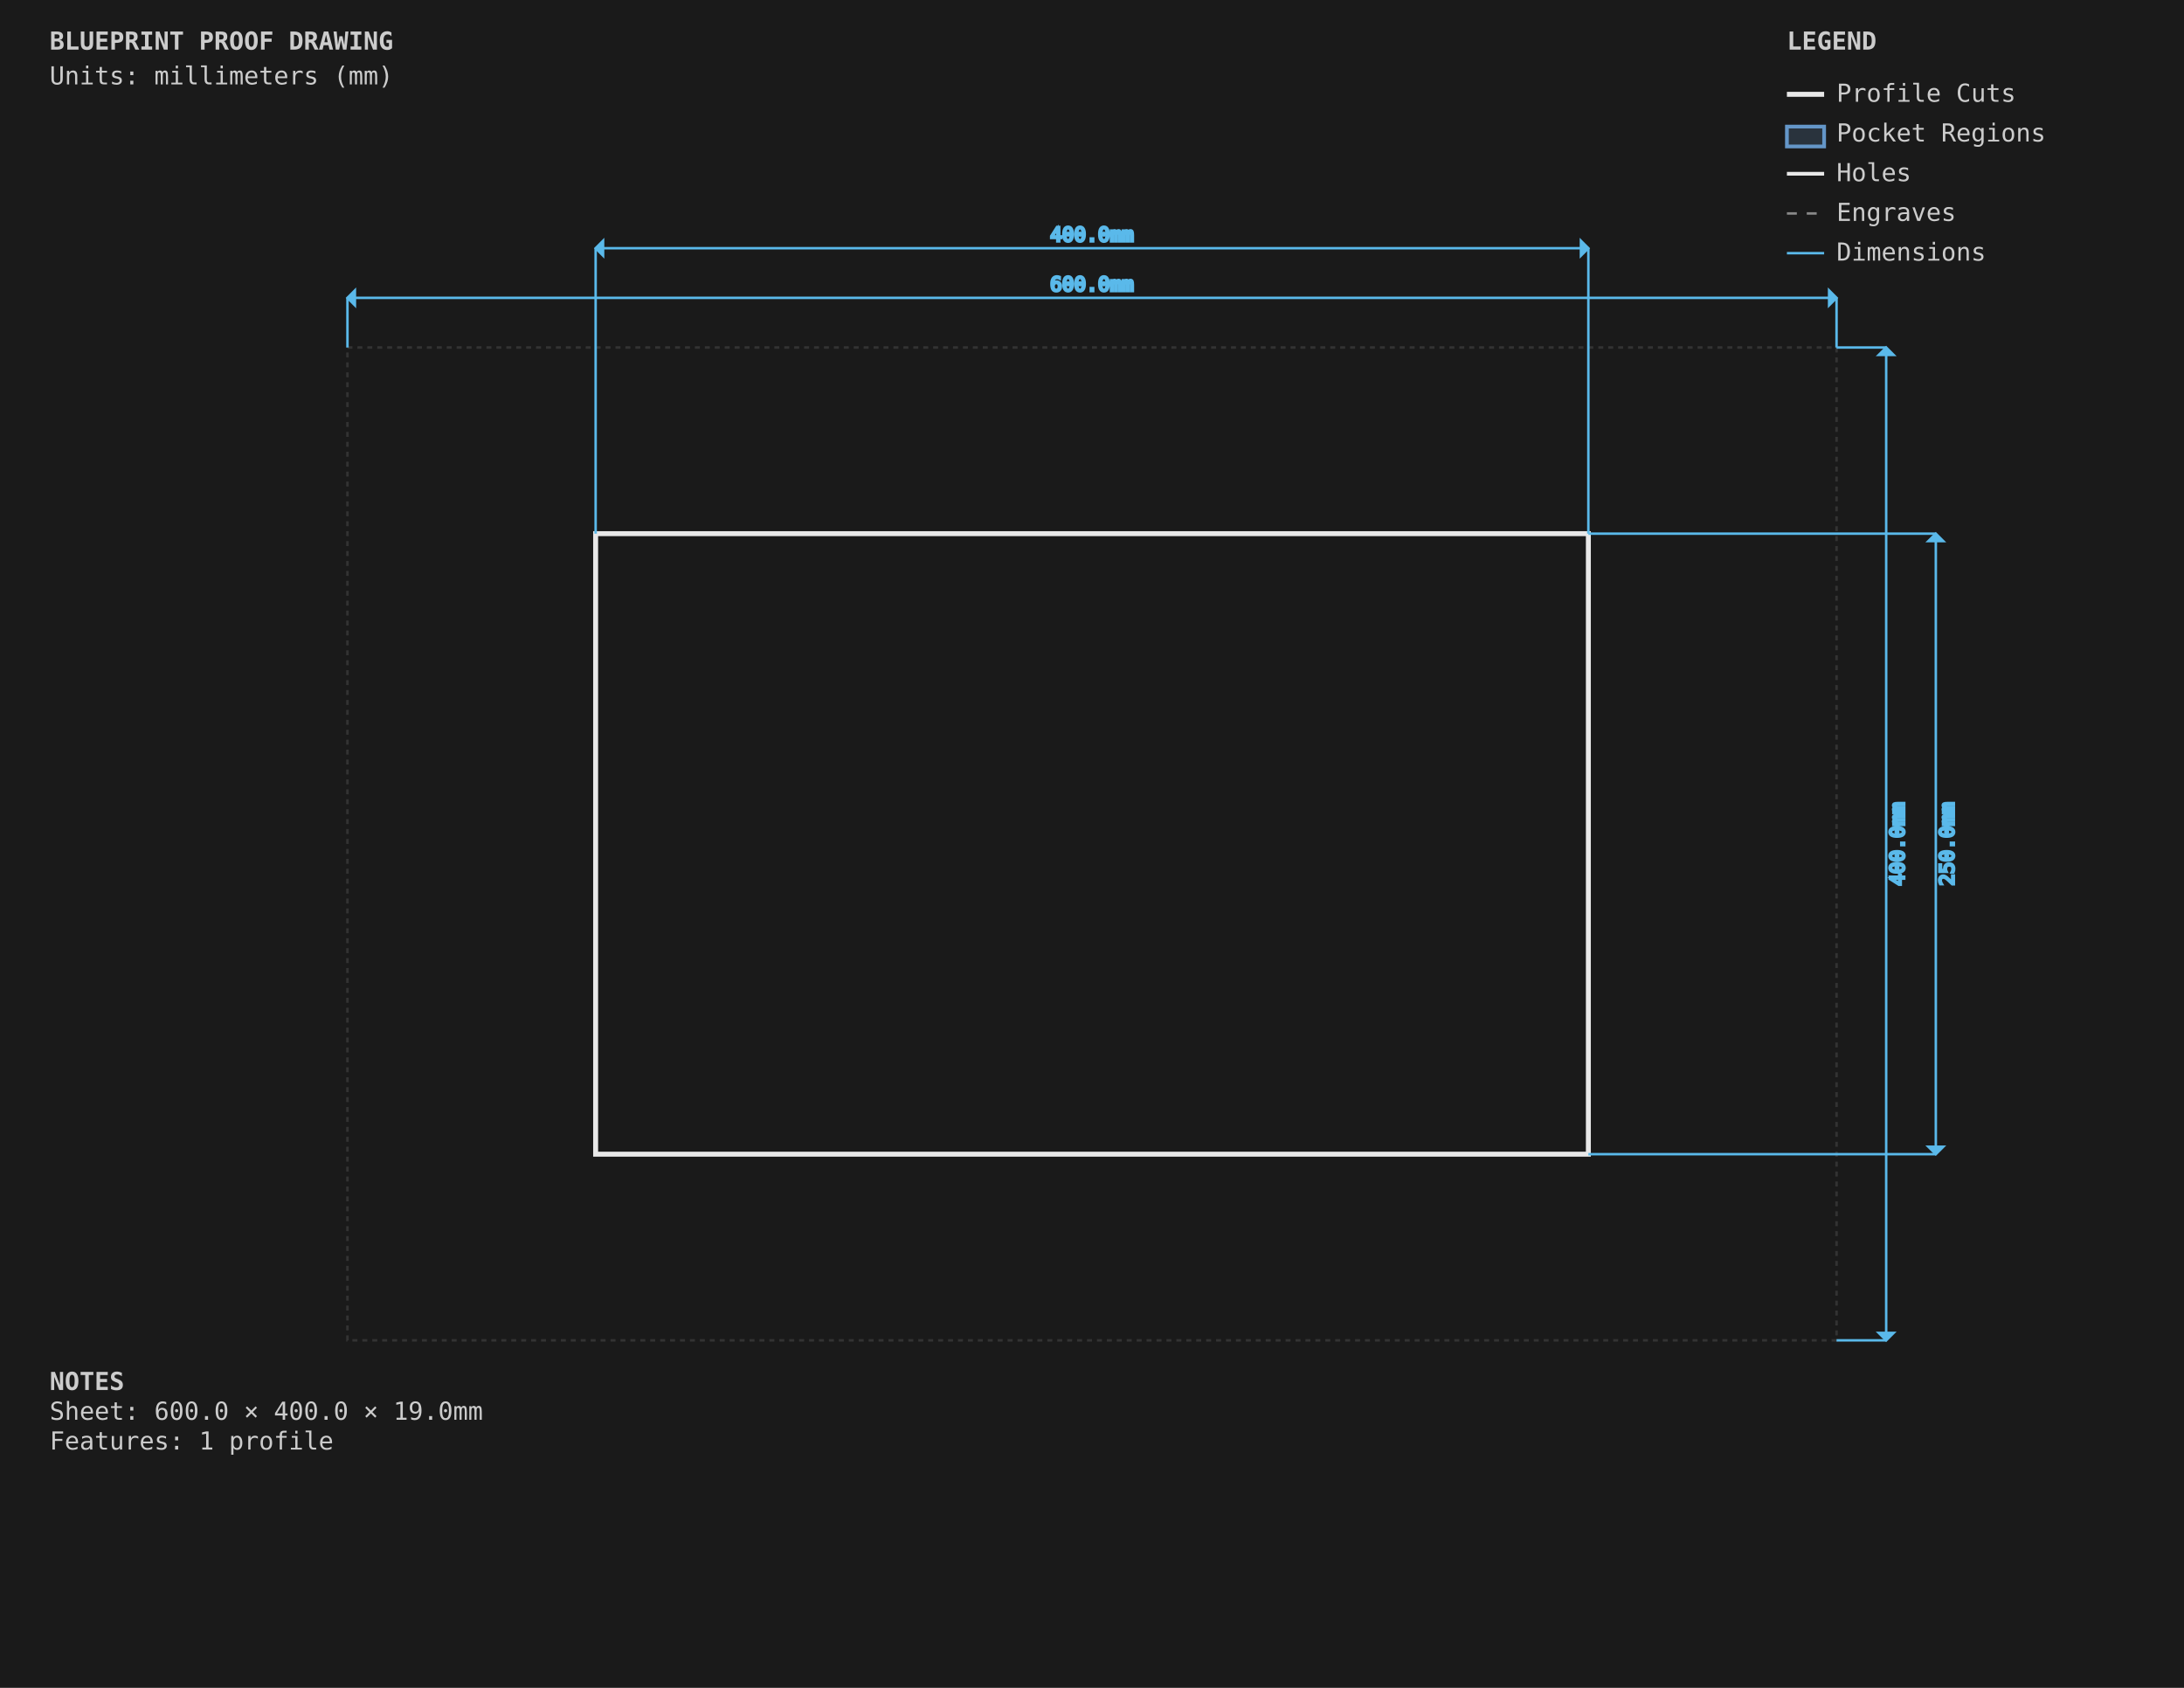
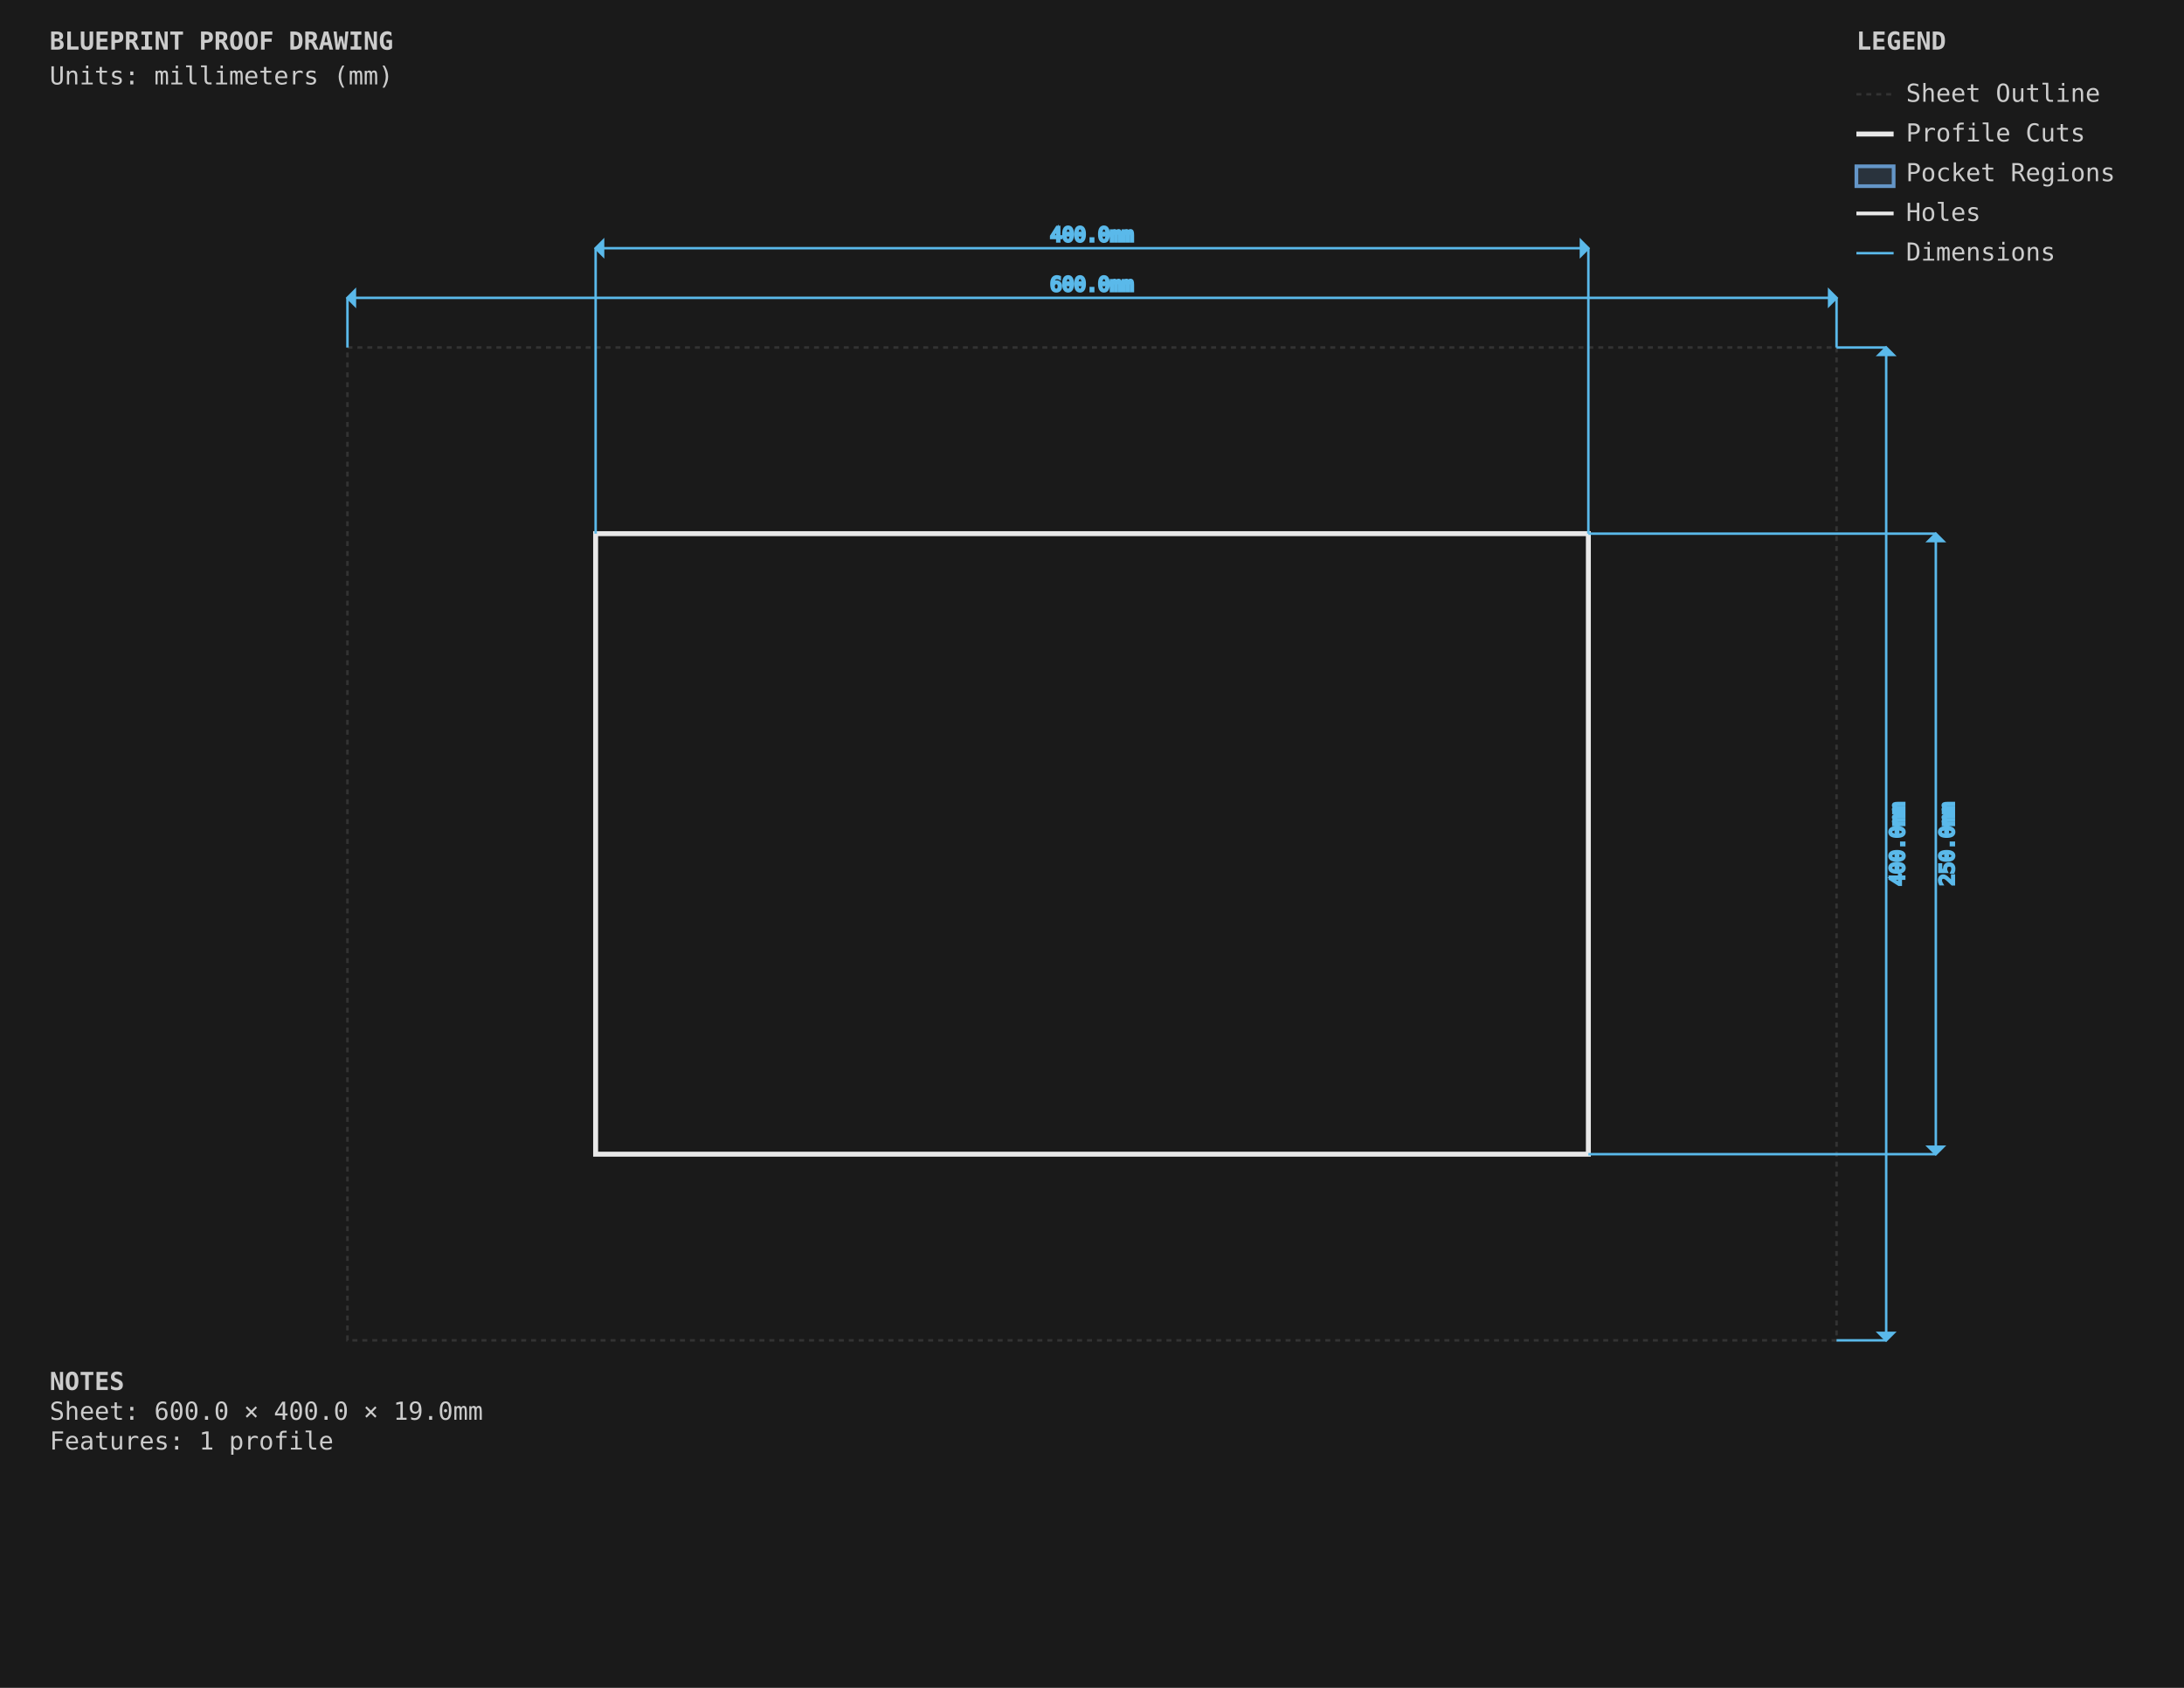
<svg xmlns="http://www.w3.org/2000/svg" viewBox="0 0 880.0 680.0" width="880.0mm" height="680.0mm">
  <style>
        .sheet-outline { stroke: #333333; stroke-width: 1; fill: none; stroke-dasharray: 2,2; }
        .profile-cuts { stroke: #e8e8e8; stroke-width: 2; fill: none; }
        .pocket-regions { stroke: #6496c8; stroke-width: 1.5; fill: #6496c8; fill-opacity: 0.2; }
        .holes { stroke: #e8e8e8; stroke-width: 1.5; fill: none; }
        .engrave-paths { stroke: #888888; stroke-width: 1; fill: none; stroke-dasharray: 4,4; }
        .construction { stroke: #333333; stroke-width: 0.5; fill: none; stroke-dasharray: 2,2; }
        .dimensions { stroke: #5ab9ea; stroke-width: 1; fill: none; }
        .dimension-text { fill: #5ab9ea; font-family: monospace; font-size: 8px; }
        .notes { fill: #cccccc; font-family: monospace; font-size: 10px; }
        .legend { fill: #cccccc; font-family: monospace; font-size: 10px; }
    </style>
  <rect x="0" y="0" width="880.0" height="680.0" fill="#1a1a1a" />
  <g id="SHEET_OUTLINE" class="sheet-outline">
    <rect x="140" y="140" width="600.0" height="400.0" />
  </g>
  <g id="PROFILE_CUTS" class="profile-cuts">
    <rect x="240.0" y="215.0" width="400.0" height="250.0" />
  </g>
  <g id="POCKET_REGIONS" class="pocket-regions" />
  <g id="ENGRAVE_PATHS" class="engrave-paths" />
  <g id="HOLES" class="holes" />
  <g id="CONSTRUCTION" class="construction" />
  <g id="DIMENSIONS" class="dimensions">
    <line x1="140" y1="140" x2="140" y2="120.0" stroke="#5ab9ea" stroke-width="1" />
    <line x1="740.0" y1="140" x2="740.0" y2="120.0" stroke="#5ab9ea" stroke-width="1" />
    <line x1="140" y1="120.0" x2="740.0" y2="120.0" stroke="#5ab9ea" stroke-width="1" />
    <polygon points="140,120.0 143.0,117.0 143.0,123.0" fill="#5ab9ea" />
    <polygon points="740.0,120.0 737.0,117.0 737.0,123.0" fill="#5ab9ea" />
    <text x="440.0" y="115.0" class="dimension-text" text-anchor="middle" dominant-baseline="middle">600.0mm</text>
    <line x1="740.0" y1="140" x2="760.0" y2="140" stroke="#5ab9ea" stroke-width="1" />
    <line x1="740.0" y1="540.0" x2="760.0" y2="540.0" stroke="#5ab9ea" stroke-width="1" />
    <line x1="760.0" y1="140" x2="760.0" y2="540.0" stroke="#5ab9ea" stroke-width="1" />
    <polygon points="760.0,140 757.0,143.0 763.0,143.0" fill="#5ab9ea" />
    <polygon points="760.0,540.0 757.0,537.0 763.0,537.0" fill="#5ab9ea" />
    <text x="765.0" y="340.0" class="dimension-text" text-anchor="middle" dominant-baseline="middle" transform="rotate(-90 765.0 340.0)">400.0mm</text>
    <line x1="240.0" y1="215.0" x2="240.0" y2="100.0" stroke="#5ab9ea" stroke-width="1" />
    <line x1="640.0" y1="215.0" x2="640.0" y2="100.0" stroke="#5ab9ea" stroke-width="1" />
    <line x1="240.0" y1="100.0" x2="640.0" y2="100.0" stroke="#5ab9ea" stroke-width="1" />
    <polygon points="240.0,100.0 243.0,97.0 243.0,103.0" fill="#5ab9ea" />
    <polygon points="640.0,100.0 637.0,97.0 637.0,103.0" fill="#5ab9ea" />
    <text x="440.0" y="95.0" class="dimension-text" text-anchor="middle" dominant-baseline="middle">400.0mm</text>
    <line x1="640.0" y1="215.0" x2="780.0" y2="215.0" stroke="#5ab9ea" stroke-width="1" />
    <line x1="640.0" y1="465.0" x2="780.0" y2="465.0" stroke="#5ab9ea" stroke-width="1" />
    <line x1="780.0" y1="215.0" x2="780.0" y2="465.0" stroke="#5ab9ea" stroke-width="1" />
    <polygon points="780.0,215.0 777.0,218.0 783.0,218.0" fill="#5ab9ea" />
    <polygon points="780.0,465.0 777.0,462.0 783.0,462.0" fill="#5ab9ea" />
    <text x="785.0" y="340.0" class="dimension-text" text-anchor="middle" dominant-baseline="middle" transform="rotate(-90 785.0 340.0)">250.0mm</text>
  </g>
  <g id="NOTES" class="notes">
    <text x="20" y="560.0" class="notes" font-weight="bold">NOTES</text>
    <text x="20" y="572.0" class="notes">Sheet: 600.0 × 400.0 × 19.0mm</text>
    <text x="20" y="584.0" class="notes">Features: 1 profile</text>
  </g>
  <g id="TITLE_BLOCK" class="title-block">
    <text x="20" y="20" class="notes" font-weight="bold" font-size="14px">BLUEPRINT PROOF DRAWING</text>
    <text x="20" y="34" class="notes" font-size="9px">Units: millimeters (mm)</text>
  </g>
  <g id="LEGEND" class="legend">
-     <text x="720.0" y="20" class="legend" font-weight="bold">LEGEND</text>
-     <line x1="720.0" y1="38" x2="735.0" y2="38" stroke="#e8e8e8" stroke-width="2" />
-     <text x="740.0" y="41" class="legend">Profile Cuts</text>
-     <rect x="720.0" y="51" width="15.0" height="8" stroke="#6496c8" stroke-width="1.5" fill="#6496c8" fill-opacity="0.2" />
-     <text x="740.0" y="57" class="legend">Pocket Regions</text>
-     <line x1="720.0" y1="70" x2="735.0" y2="70" stroke="#e8e8e8" stroke-width="1.5" />
-     <text x="740.0" y="73" class="legend">Holes</text>
-     <line x1="720.0" y1="86" x2="735.0" y2="86" stroke="#888888" stroke-width="1" stroke-dasharray="4,4" />
-     <text x="740.0" y="89" class="legend">Engraves</text>
-     <line x1="720.0" y1="102" x2="735.0" y2="102" stroke="#5ab9ea" stroke-width="1" />
-     <text x="740.0" y="105" class="legend">Dimensions</text>
+     <text x="748.0" y="20" class="legend" font-weight="bold">LEGEND</text>
+     <line x1="748.0" y1="38" x2="763.0" y2="38" stroke="#333333" stroke-width="1" stroke-dasharray="2,2" />
+     <text x="768.0" y="41" class="legend">Sheet Outline</text>
+     <line x1="748.0" y1="54" x2="763.0" y2="54" stroke="#e8e8e8" stroke-width="2" />
+     <text x="768.0" y="57" class="legend">Profile Cuts</text>
+     <rect x="748.0" y="67" width="15.0" height="8" stroke="#6496c8" stroke-width="1.5" fill="#6496c8" fill-opacity="0.2" />
+     <text x="768.0" y="73" class="legend">Pocket Regions</text>
+     <line x1="748.0" y1="86" x2="763.0" y2="86" stroke="#e8e8e8" stroke-width="1.5" />
+     <text x="768.0" y="89" class="legend">Holes</text>
+     <line x1="748.0" y1="102" x2="763.0" y2="102" stroke="#5ab9ea" stroke-width="1" />
+     <text x="768.0" y="105" class="legend">Dimensions</text>
  </g>
</svg>
